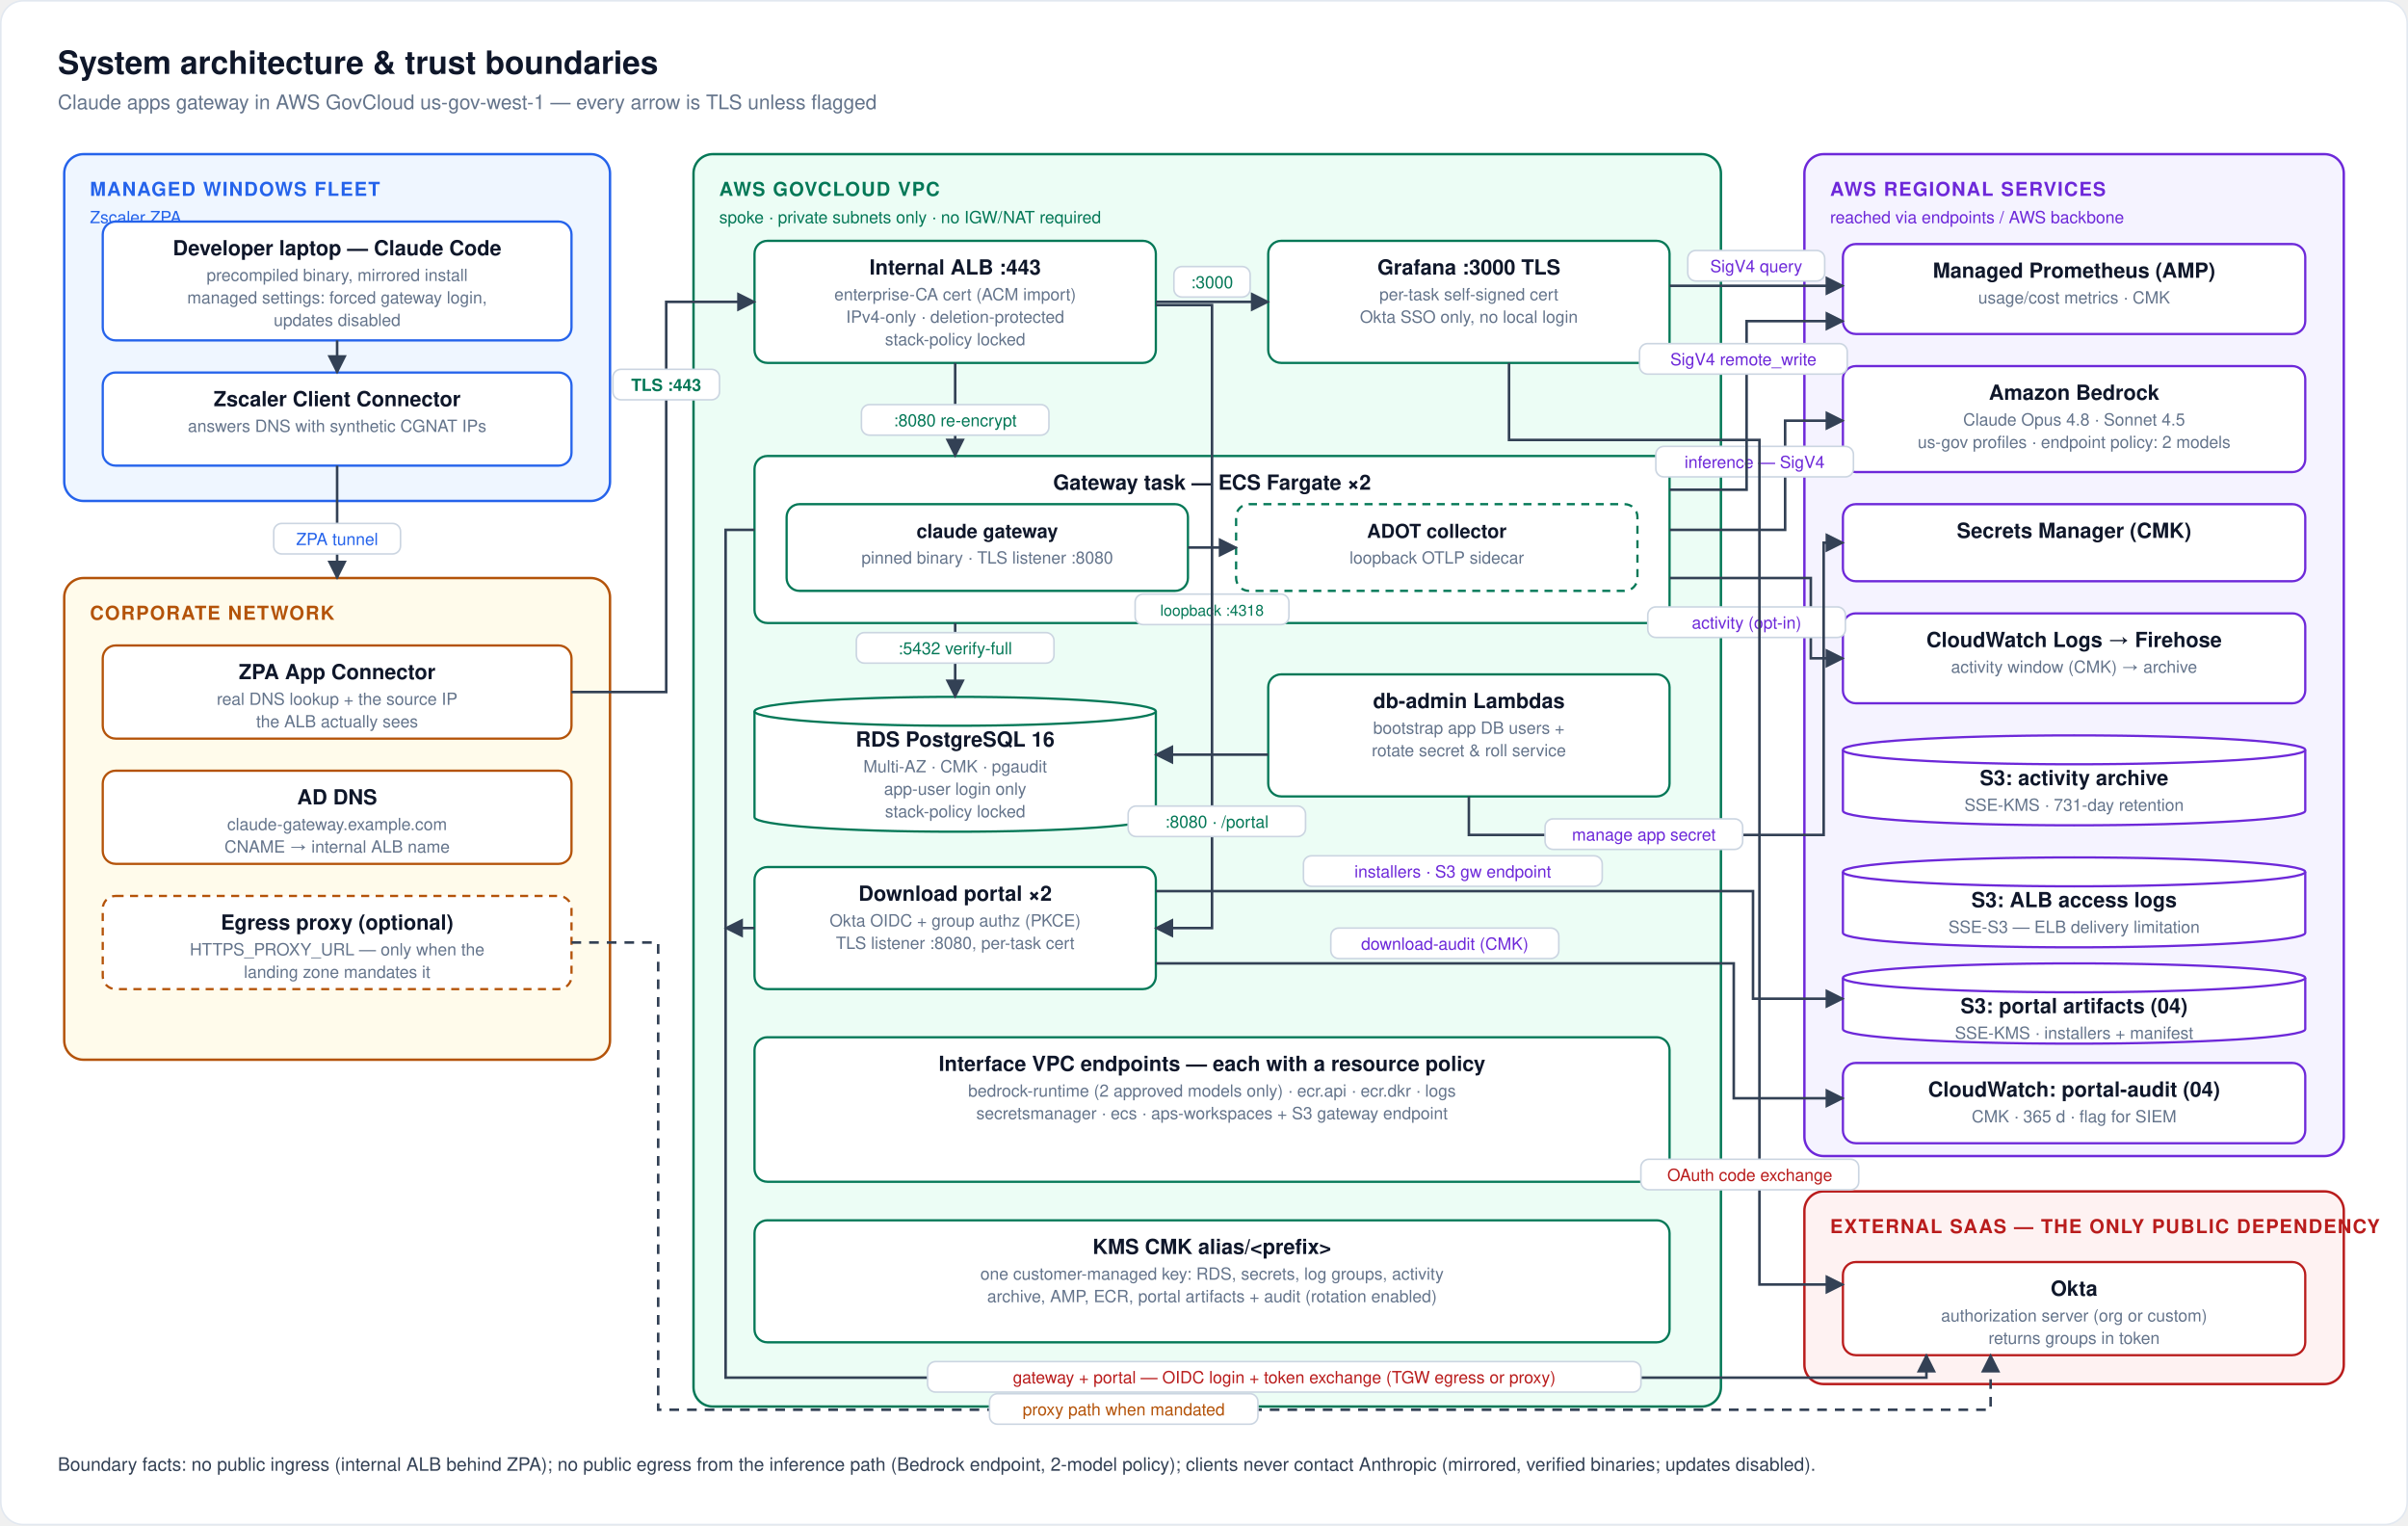
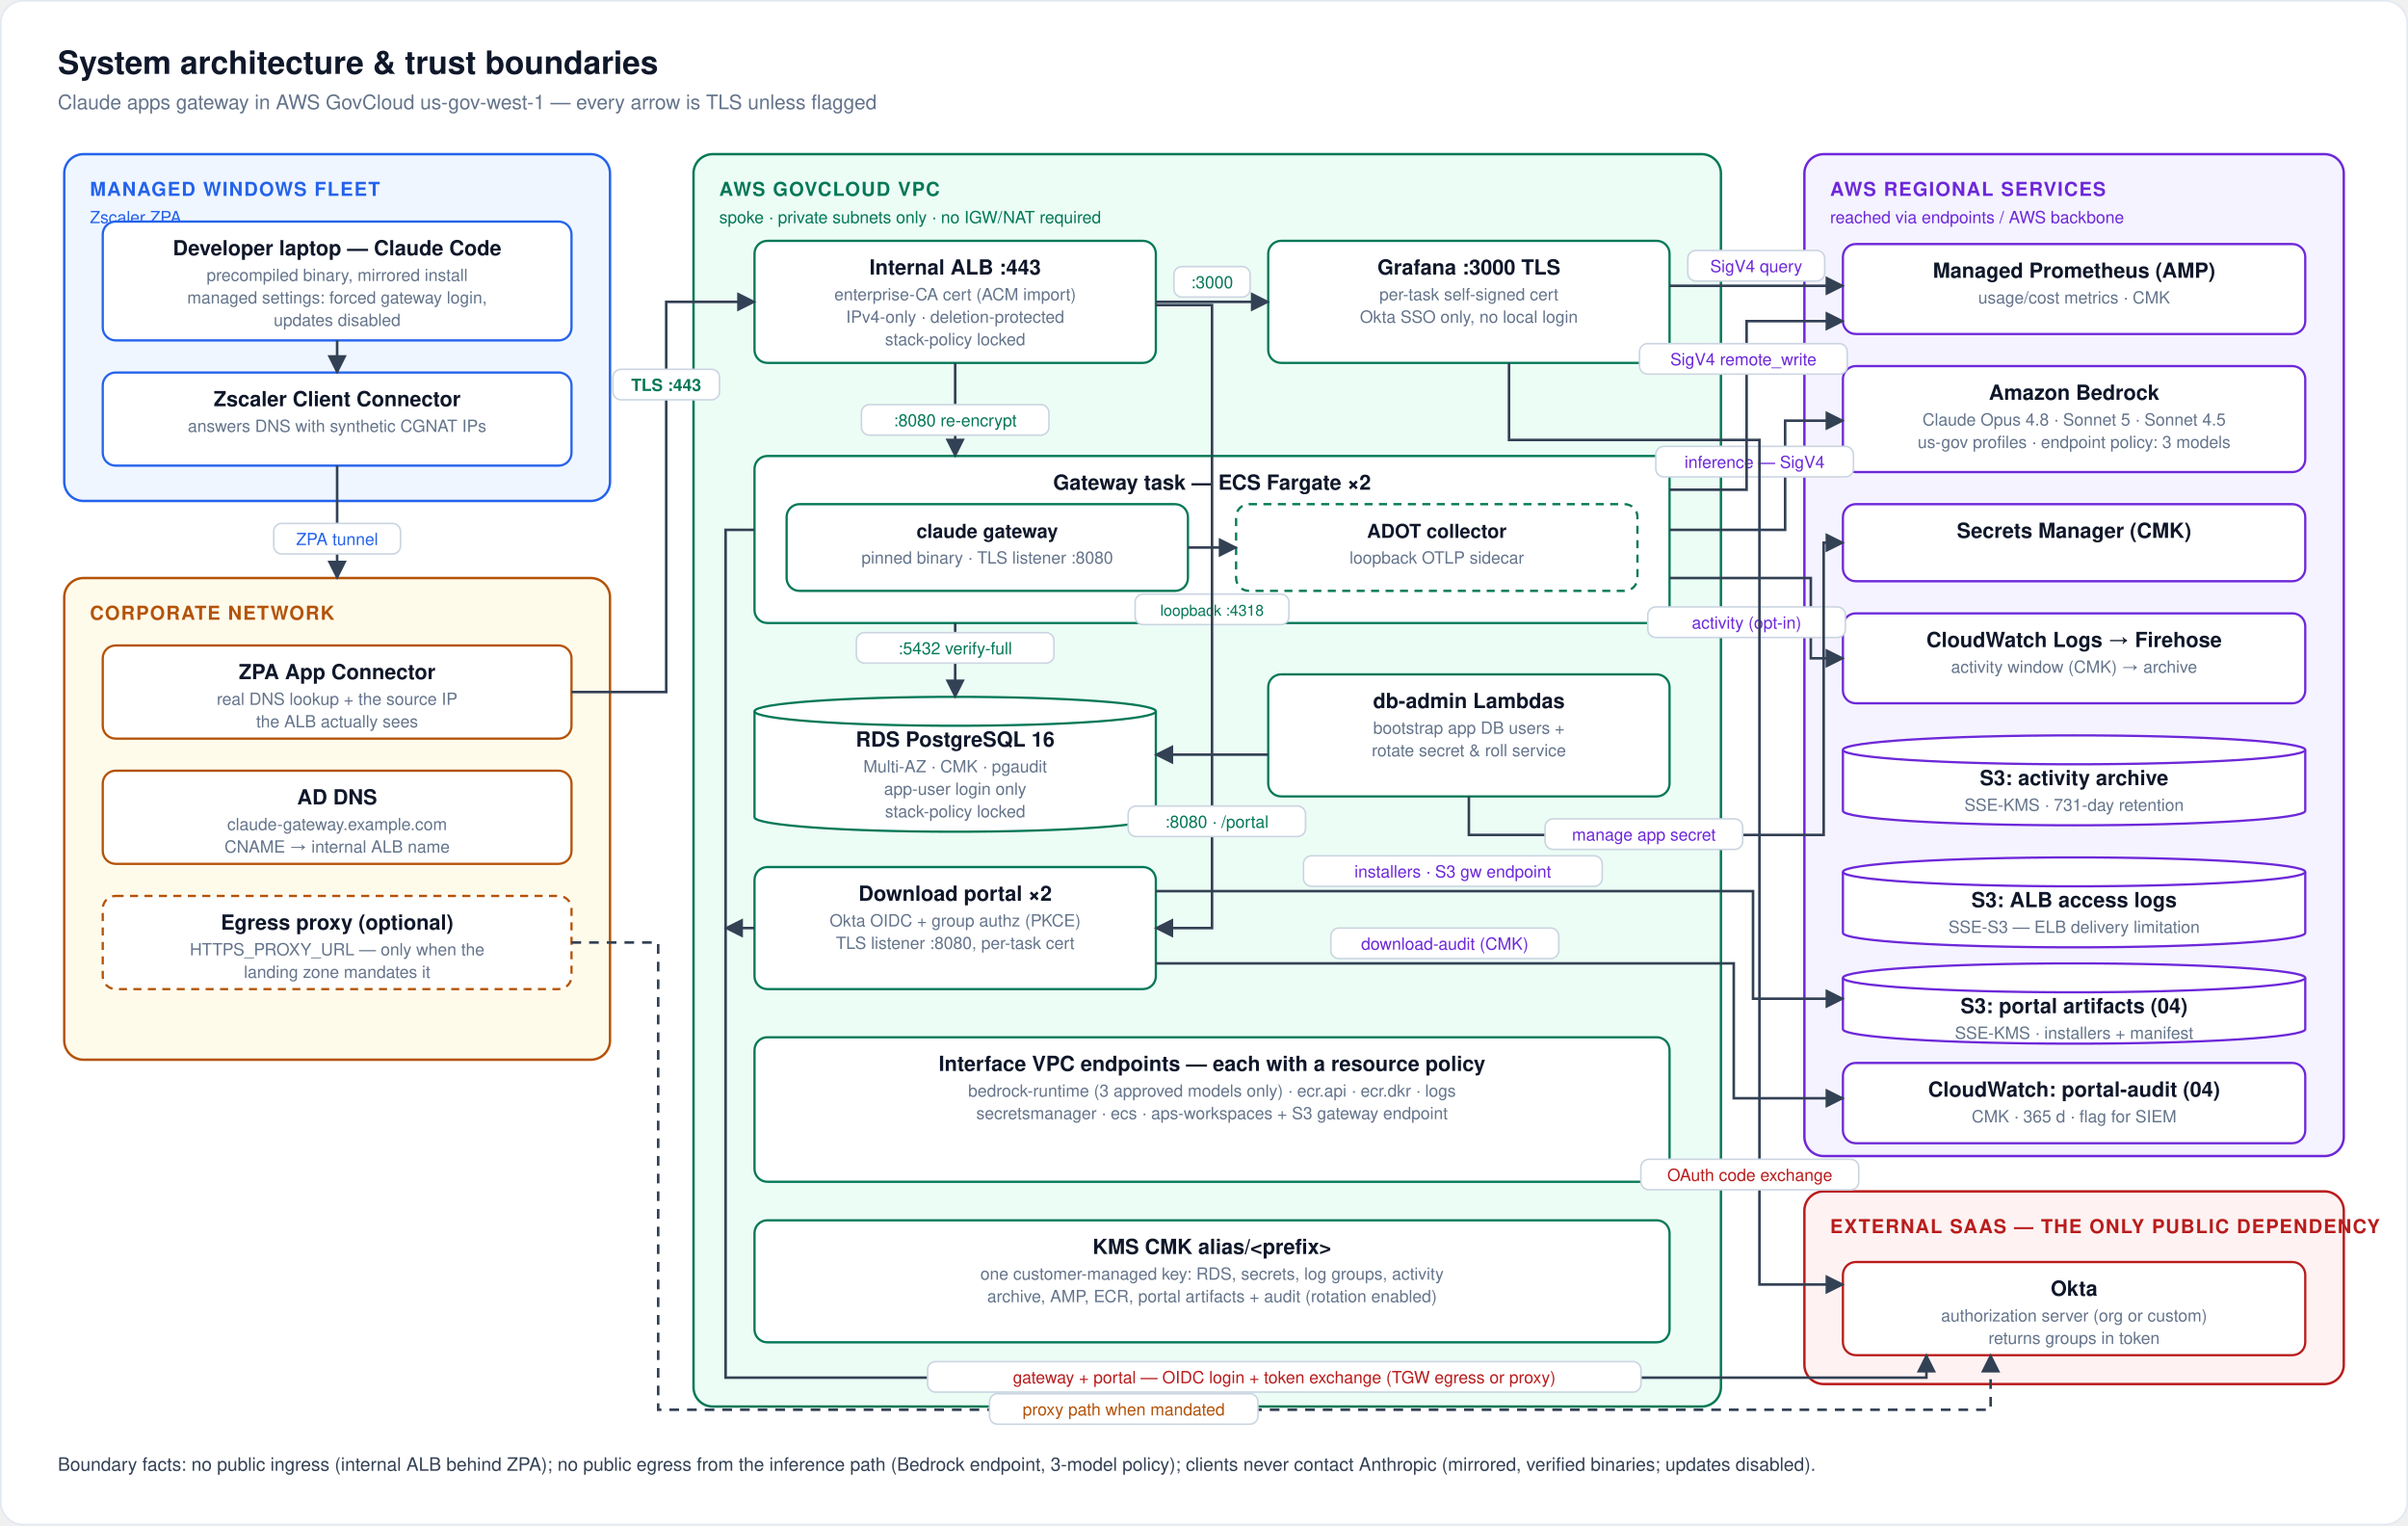
<svg xmlns="http://www.w3.org/2000/svg" width="1500" height="950" viewBox="0 0 1500 950">
  <defs>
    <marker id="arr" viewBox="0 0 10 10" refX="9" refY="5" markerWidth="7.5" markerHeight="7.5" orient="auto-start-reverse">
      <path d="M 0 0 L 10 5 L 0 10 z" fill="#334155" />
    </marker>
  </defs>
  <rect x="0.5" y="0.5" width="1499" height="949" rx="14" fill="#FFFFFF" stroke="#E2E8F0" />
  <text x="36" y="46" font-family="Helvetica, Arial, sans-serif" font-size="20" fill="#0F172A" font-weight="bold" text-anchor="start">System architecture &amp; trust boundaries</text>
  <text x="36" y="68" font-family="Helvetica, Arial, sans-serif" font-size="12.5" fill="#64748B" font-weight="normal" text-anchor="start">Claude apps gateway in AWS GovCloud us-gov-west-1 — every arrow is TLS unless flagged</text>
  <rect x="40" y="96" width="340" height="216" rx="12" fill="#EFF6FF" stroke="#2563EB" stroke-width="1.5" />
  <text x="56" y="122" font-family="Helvetica, Arial, sans-serif" font-size="12" fill="#2563EB" font-weight="bold" text-anchor="start" letter-spacing="0.06em">MANAGED WINDOWS FLEET</text>
  <text x="56" y="139" font-family="Helvetica, Arial, sans-serif" font-size="10.5" fill="#2563EB" font-weight="normal" text-anchor="start">Zscaler ZPA</text>
  <rect x="64" y="138" width="292" height="74" rx="8" fill="#FFFFFF" stroke="#2563EB" stroke-width="1.4" />
  <text x="210.0" y="159" font-family="Helvetica, Arial, sans-serif" font-size="13" fill="#0F172A" font-weight="bold" text-anchor="middle">Developer laptop — Claude Code</text>
  <text x="210.0" y="175" font-family="Helvetica, Arial, sans-serif" font-size="10.5" fill="#64748B" font-weight="normal" text-anchor="middle">precompiled binary, mirrored install</text>
  <text x="210.0" y="189" font-family="Helvetica, Arial, sans-serif" font-size="10.5" fill="#64748B" font-weight="normal" text-anchor="middle">managed settings: forced gateway login,</text>
  <text x="210.0" y="203" font-family="Helvetica, Arial, sans-serif" font-size="10.5" fill="#64748B" font-weight="normal" text-anchor="middle">updates disabled</text>
  <rect x="64" y="232" width="292" height="58" rx="8" fill="#FFFFFF" stroke="#2563EB" stroke-width="1.4" />
  <text x="210.0" y="253" font-family="Helvetica, Arial, sans-serif" font-size="13" fill="#0F172A" font-weight="bold" text-anchor="middle">Zscaler Client Connector</text>
  <text x="210.0" y="269" font-family="Helvetica, Arial, sans-serif" font-size="10.5" fill="#64748B" font-weight="normal" text-anchor="middle">answers DNS with synthetic CGNAT IPs</text>
  <rect x="40" y="360" width="340" height="300" rx="12" fill="#FFFBEB" stroke="#B45309" stroke-width="1.5" />
  <text x="56" y="386" font-family="Helvetica, Arial, sans-serif" font-size="12" fill="#B45309" font-weight="bold" text-anchor="start" letter-spacing="0.06em">CORPORATE NETWORK</text>
  <rect x="64" y="402" width="292" height="58" rx="8" fill="#FFFFFF" stroke="#B45309" stroke-width="1.4" />
  <text x="210.0" y="423" font-family="Helvetica, Arial, sans-serif" font-size="13" fill="#0F172A" font-weight="bold" text-anchor="middle">ZPA App Connector</text>
  <text x="210.0" y="439" font-family="Helvetica, Arial, sans-serif" font-size="10.5" fill="#64748B" font-weight="normal" text-anchor="middle">real DNS lookup + the source IP</text>
  <text x="210.0" y="453" font-family="Helvetica, Arial, sans-serif" font-size="10.5" fill="#64748B" font-weight="normal" text-anchor="middle">the ALB actually sees</text>
  <rect x="64" y="480" width="292" height="58" rx="8" fill="#FFFFFF" stroke="#B45309" stroke-width="1.4" />
  <text x="210.0" y="501" font-family="Helvetica, Arial, sans-serif" font-size="13" fill="#0F172A" font-weight="bold" text-anchor="middle">AD DNS</text>
  <text x="210.0" y="517" font-family="Helvetica, Arial, sans-serif" font-size="10.5" fill="#64748B" font-weight="normal" text-anchor="middle">claude-gateway.example.com</text>
  <text x="210.0" y="531" font-family="Helvetica, Arial, sans-serif" font-size="10.5" fill="#64748B" font-weight="normal" text-anchor="middle">CNAME → internal ALB name</text>
  <rect x="64" y="558" width="292" height="58" rx="8" fill="#FFFFFF" stroke="#B45309" stroke-width="1.4" stroke-dasharray="5 4" />
  <text x="210.0" y="579" font-family="Helvetica, Arial, sans-serif" font-size="13" fill="#0F172A" font-weight="bold" text-anchor="middle">Egress proxy (optional)</text>
  <text x="210.0" y="595" font-family="Helvetica, Arial, sans-serif" font-size="10.5" fill="#64748B" font-weight="normal" text-anchor="middle">HTTPS_PROXY_URL — only when the</text>
  <text x="210.0" y="609" font-family="Helvetica, Arial, sans-serif" font-size="10.5" fill="#64748B" font-weight="normal" text-anchor="middle">landing zone mandates it</text>
  <rect x="432" y="96" width="640" height="780" rx="12" fill="#ECFDF5" stroke="#047857" stroke-width="1.5" />
  <text x="448" y="122" font-family="Helvetica, Arial, sans-serif" font-size="12" fill="#047857" font-weight="bold" text-anchor="start" letter-spacing="0.06em">AWS GOVCLOUD VPC</text>
  <text x="448" y="139" font-family="Helvetica, Arial, sans-serif" font-size="10.5" fill="#047857" font-weight="normal" text-anchor="start">spoke · private subnets only · no IGW/NAT required</text>
  <rect x="470" y="150" width="250" height="76" rx="8" fill="#FFFFFF" stroke="#047857" stroke-width="1.4" />
  <text x="595.0" y="171" font-family="Helvetica, Arial, sans-serif" font-size="13" fill="#0F172A" font-weight="bold" text-anchor="middle">Internal ALB  :443</text>
  <text x="595.0" y="187" font-family="Helvetica, Arial, sans-serif" font-size="10.5" fill="#64748B" font-weight="normal" text-anchor="middle">enterprise-CA cert (ACM import)</text>
  <text x="595.0" y="201" font-family="Helvetica, Arial, sans-serif" font-size="10.5" fill="#64748B" font-weight="normal" text-anchor="middle">IPv4-only · deletion-protected</text>
  <text x="595.0" y="215" font-family="Helvetica, Arial, sans-serif" font-size="10.5" fill="#64748B" font-weight="normal" text-anchor="middle">stack-policy locked</text>
  <rect x="790" y="150" width="250" height="76" rx="8" fill="#FFFFFF" stroke="#047857" stroke-width="1.4" />
  <text x="915.0" y="171" font-family="Helvetica, Arial, sans-serif" font-size="13" fill="#0F172A" font-weight="bold" text-anchor="middle">Grafana  :3000 TLS</text>
  <text x="915.0" y="187" font-family="Helvetica, Arial, sans-serif" font-size="10.5" fill="#64748B" font-weight="normal" text-anchor="middle">per-task self-signed cert</text>
  <text x="915.0" y="201" font-family="Helvetica, Arial, sans-serif" font-size="10.5" fill="#64748B" font-weight="normal" text-anchor="middle">Okta SSO only, no local login</text>
  <rect x="470" y="284" width="570" height="104" rx="8" fill="#FFFFFF" stroke="#047857" stroke-width="1.4" />
  <text x="755.0" y="305" font-family="Helvetica, Arial, sans-serif" font-size="13" fill="#0F172A" font-weight="bold" text-anchor="middle">Gateway task — ECS Fargate ×2</text>
  <rect x="490" y="314" width="250" height="54" rx="8" fill="#FFFFFF" stroke="#047857" stroke-width="1.4" />
  <text x="615.0" y="335" font-family="Helvetica, Arial, sans-serif" font-size="12" fill="#0F172A" font-weight="bold" text-anchor="middle">claude gateway</text>
  <text x="615.0" y="351" font-family="Helvetica, Arial, sans-serif" font-size="10.5" fill="#64748B" font-weight="normal" text-anchor="middle">pinned binary · TLS listener :8080</text>
  <rect x="770" y="314" width="250" height="54" rx="8" fill="#FFFFFF" stroke="#047857" stroke-width="1.4" stroke-dasharray="5 4" />
  <text x="895.0" y="335" font-family="Helvetica, Arial, sans-serif" font-size="12" fill="#0F172A" font-weight="bold" text-anchor="middle">ADOT collector</text>
  <text x="895.0" y="351" font-family="Helvetica, Arial, sans-serif" font-size="10.5" fill="#64748B" font-weight="normal" text-anchor="middle">loopback OTLP sidecar</text>
  <path d="M740 341 L770 341" fill="none" stroke="#334155" stroke-width="1.6" marker-end="url(#arr)" />
  <rect x="707.1" y="370" width="95.8" height="19" rx="5" fill="#FFFFFF" stroke="#CBD5E1" />
  <text x="755" y="383.5" font-family="Helvetica, Arial, sans-serif" font-size="9.5" fill="#047857" font-weight="normal" text-anchor="middle">loopback :4318</text>
  <path d="M470 443 a 125.0 9 0 0 1 250 0 v 66 a 125.0 9 0 0 1 -250 0 Z" fill="#FFFFFF" stroke="#047857" stroke-width="1.4" />
  <path d="M470 443 a 125.0 9 0 0 0 250 0" fill="none" stroke="#047857" stroke-width="1.4" />
  <text x="595.0" y="465" font-family="Helvetica, Arial, sans-serif" font-size="13" fill="#0F172A" font-weight="bold" text-anchor="middle">RDS PostgreSQL 16</text>
  <text x="595.0" y="481" font-family="Helvetica, Arial, sans-serif" font-size="10.5" fill="#64748B" font-weight="normal" text-anchor="middle">Multi-AZ · CMK · pgaudit</text>
  <text x="595.0" y="495" font-family="Helvetica, Arial, sans-serif" font-size="10.5" fill="#64748B" font-weight="normal" text-anchor="middle">app-user login only</text>
  <text x="595.0" y="509" font-family="Helvetica, Arial, sans-serif" font-size="10.5" fill="#64748B" font-weight="normal" text-anchor="middle">stack-policy locked</text>
  <rect x="790" y="420" width="250" height="76" rx="8" fill="#FFFFFF" stroke="#047857" stroke-width="1.4" />
  <text x="915.0" y="441" font-family="Helvetica, Arial, sans-serif" font-size="13" fill="#0F172A" font-weight="bold" text-anchor="middle">db-admin Lambdas</text>
  <text x="915.0" y="457" font-family="Helvetica, Arial, sans-serif" font-size="10.5" fill="#64748B" font-weight="normal" text-anchor="middle">bootstrap app DB users +</text>
  <text x="915.0" y="471" font-family="Helvetica, Arial, sans-serif" font-size="10.5" fill="#64748B" font-weight="normal" text-anchor="middle">rotate secret &amp; roll service</text>
  <rect x="470" y="540" width="250" height="76" rx="8" fill="#FFFFFF" stroke="#047857" stroke-width="1.4" />
  <text x="595.0" y="561" font-family="Helvetica, Arial, sans-serif" font-size="13" fill="#0F172A" font-weight="bold" text-anchor="middle">Download portal ×2</text>
  <text x="595.0" y="577" font-family="Helvetica, Arial, sans-serif" font-size="10.5" fill="#64748B" font-weight="normal" text-anchor="middle">Okta OIDC + group authz (PKCE)</text>
  <text x="595.0" y="591" font-family="Helvetica, Arial, sans-serif" font-size="10.5" fill="#64748B" font-weight="normal" text-anchor="middle">TLS listener :8080, per-task cert</text>
  <rect x="470" y="646" width="570" height="90" rx="8" fill="#FFFFFF" stroke="#047857" stroke-width="1.4" />
  <text x="755.0" y="667" font-family="Helvetica, Arial, sans-serif" font-size="13" fill="#0F172A" font-weight="bold" text-anchor="middle">Interface VPC endpoints — each with a resource policy</text>
-   <text x="755.0" y="683" font-family="Helvetica, Arial, sans-serif" font-size="10.5" fill="#64748B" font-weight="normal" text-anchor="middle">bedrock-runtime (2 approved models only) · ecr.api · ecr.dkr · logs</text>
+   <text x="755.0" y="683" font-family="Helvetica, Arial, sans-serif" font-size="10.5" fill="#64748B" font-weight="normal" text-anchor="middle">bedrock-runtime (3 approved models only) · ecr.api · ecr.dkr · logs</text>
  <text x="755.0" y="697" font-family="Helvetica, Arial, sans-serif" font-size="10.5" fill="#64748B" font-weight="normal" text-anchor="middle">secretsmanager · ecs · aps-workspaces  +  S3 gateway endpoint</text>
  <rect x="470" y="760" width="570" height="76" rx="8" fill="#FFFFFF" stroke="#047857" stroke-width="1.4" />
  <text x="755.0" y="781" font-family="Helvetica, Arial, sans-serif" font-size="13" fill="#0F172A" font-weight="bold" text-anchor="middle">KMS CMK  alias/&lt;prefix&gt;</text>
  <text x="755.0" y="797" font-family="Helvetica, Arial, sans-serif" font-size="10.5" fill="#64748B" font-weight="normal" text-anchor="middle">one customer-managed key: RDS, secrets, log groups, activity</text>
  <text x="755.0" y="811" font-family="Helvetica, Arial, sans-serif" font-size="10.5" fill="#64748B" font-weight="normal" text-anchor="middle">archive, AMP, ECR, portal artifacts + audit (rotation enabled)</text>
  <rect x="1124" y="96" width="336" height="624" rx="12" fill="#F5F3FF" stroke="#6D28D9" stroke-width="1.5" />
  <text x="1140" y="122" font-family="Helvetica, Arial, sans-serif" font-size="12" fill="#6D28D9" font-weight="bold" text-anchor="start" letter-spacing="0.06em">AWS REGIONAL SERVICES</text>
  <text x="1140" y="139" font-family="Helvetica, Arial, sans-serif" font-size="10.5" fill="#6D28D9" font-weight="normal" text-anchor="start">reached via endpoints / AWS backbone</text>
  <rect x="1148" y="152" width="288" height="56" rx="8" fill="#FFFFFF" stroke="#6D28D9" stroke-width="1.4" />
  <text x="1292.0" y="173" font-family="Helvetica, Arial, sans-serif" font-size="13" fill="#0F172A" font-weight="bold" text-anchor="middle">Managed Prometheus (AMP)</text>
  <text x="1292.0" y="189" font-family="Helvetica, Arial, sans-serif" font-size="10.5" fill="#64748B" font-weight="normal" text-anchor="middle">usage/cost metrics · CMK</text>
  <rect x="1148" y="228" width="288" height="66" rx="8" fill="#FFFFFF" stroke="#6D28D9" stroke-width="1.4" />
  <text x="1292.0" y="249" font-family="Helvetica, Arial, sans-serif" font-size="13" fill="#0F172A" font-weight="bold" text-anchor="middle">Amazon Bedrock</text>
-   <text x="1292.0" y="265" font-family="Helvetica, Arial, sans-serif" font-size="10.5" fill="#64748B" font-weight="normal" text-anchor="middle">Claude Opus 4.8 · Sonnet 4.5</text>
-   <text x="1292.0" y="279" font-family="Helvetica, Arial, sans-serif" font-size="10.5" fill="#64748B" font-weight="normal" text-anchor="middle">us-gov profiles · endpoint policy: 2 models</text>
+   <text x="1292.0" y="265" font-family="Helvetica, Arial, sans-serif" font-size="10.5" fill="#64748B" font-weight="normal" text-anchor="middle">Claude Opus 4.8 · Sonnet 5 · Sonnet 4.5</text>
+   <text x="1292.0" y="279" font-family="Helvetica, Arial, sans-serif" font-size="10.5" fill="#64748B" font-weight="normal" text-anchor="middle">us-gov profiles · endpoint policy: 3 models</text>
  <rect x="1148" y="314" width="288" height="48" rx="8" fill="#FFFFFF" stroke="#6D28D9" stroke-width="1.4" />
  <text x="1292.0" y="335" font-family="Helvetica, Arial, sans-serif" font-size="13" fill="#0F172A" font-weight="bold" text-anchor="middle">Secrets Manager (CMK)</text>
  <rect x="1148" y="382" width="288" height="56" rx="8" fill="#FFFFFF" stroke="#6D28D9" stroke-width="1.4" />
  <text x="1292.0" y="403" font-family="Helvetica, Arial, sans-serif" font-size="13" fill="#0F172A" font-weight="bold" text-anchor="middle">CloudWatch Logs → Firehose</text>
  <text x="1292.0" y="419" font-family="Helvetica, Arial, sans-serif" font-size="10.5" fill="#64748B" font-weight="normal" text-anchor="middle">activity window (CMK) → archive</text>
  <path d="M1148 467 a 144.0 9 0 0 1 288 0 v 38 a 144.0 9 0 0 1 -288 0 Z" fill="#FFFFFF" stroke="#6D28D9" stroke-width="1.4" />
  <path d="M1148 467 a 144.0 9 0 0 0 288 0" fill="none" stroke="#6D28D9" stroke-width="1.4" />
  <text x="1292.0" y="489" font-family="Helvetica, Arial, sans-serif" font-size="13" fill="#0F172A" font-weight="bold" text-anchor="middle">S3: activity archive</text>
  <text x="1292.0" y="505" font-family="Helvetica, Arial, sans-serif" font-size="10.5" fill="#64748B" font-weight="normal" text-anchor="middle">SSE-KMS · 731-day retention</text>
  <path d="M1148 543 a 144.0 9 0 0 1 288 0 v 38 a 144.0 9 0 0 1 -288 0 Z" fill="#FFFFFF" stroke="#6D28D9" stroke-width="1.4" />
  <path d="M1148 543 a 144.0 9 0 0 0 288 0" fill="none" stroke="#6D28D9" stroke-width="1.4" />
  <text x="1292.0" y="565" font-family="Helvetica, Arial, sans-serif" font-size="13" fill="#0F172A" font-weight="bold" text-anchor="middle">S3: ALB access logs</text>
  <text x="1292.0" y="581" font-family="Helvetica, Arial, sans-serif" font-size="10.5" fill="#64748B" font-weight="normal" text-anchor="middle">SSE-S3 — ELB delivery limitation</text>
  <path d="M1148 609 a 144.0 9 0 0 1 288 0 v 32 a 144.0 9 0 0 1 -288 0 Z" fill="#FFFFFF" stroke="#6D28D9" stroke-width="1.4" />
  <path d="M1148 609 a 144.0 9 0 0 0 288 0" fill="none" stroke="#6D28D9" stroke-width="1.4" />
  <text x="1292.0" y="631" font-family="Helvetica, Arial, sans-serif" font-size="13" fill="#0F172A" font-weight="bold" text-anchor="middle">S3: portal artifacts (04)</text>
  <text x="1292.0" y="647" font-family="Helvetica, Arial, sans-serif" font-size="10.5" fill="#64748B" font-weight="normal" text-anchor="middle">SSE-KMS · installers + manifest</text>
  <rect x="1148" y="662" width="288" height="50" rx="8" fill="#FFFFFF" stroke="#6D28D9" stroke-width="1.4" />
  <text x="1292.0" y="683" font-family="Helvetica, Arial, sans-serif" font-size="13" fill="#0F172A" font-weight="bold" text-anchor="middle">CloudWatch: portal-audit (04)</text>
  <text x="1292.0" y="699" font-family="Helvetica, Arial, sans-serif" font-size="10.5" fill="#64748B" font-weight="normal" text-anchor="middle">CMK · 365 d · flag for SIEM</text>
  <rect x="1124" y="742" width="336" height="120" rx="12" fill="#FEF2F2" stroke="#B91C1C" stroke-width="1.5" />
  <text x="1140" y="768" font-family="Helvetica, Arial, sans-serif" font-size="12" fill="#B91C1C" font-weight="bold" text-anchor="start" letter-spacing="0.06em">EXTERNAL SAAS — THE ONLY PUBLIC DEPENDENCY</text>
  <rect x="1148" y="786" width="288" height="58" rx="8" fill="#FFFFFF" stroke="#B91C1C" stroke-width="1.4" />
  <text x="1292.0" y="807" font-family="Helvetica, Arial, sans-serif" font-size="13" fill="#0F172A" font-weight="bold" text-anchor="middle">Okta</text>
  <text x="1292.0" y="823" font-family="Helvetica, Arial, sans-serif" font-size="10.5" fill="#64748B" font-weight="normal" text-anchor="middle">authorization server (org or custom)</text>
  <text x="1292.0" y="837" font-family="Helvetica, Arial, sans-serif" font-size="10.5" fill="#64748B" font-weight="normal" text-anchor="middle">returns groups in token</text>
  <path d="M210 212 L210 232" fill="none" stroke="#334155" stroke-width="1.6" marker-end="url(#arr)" />
  <path d="M210 290 L210 360" fill="none" stroke="#334155" stroke-width="1.6" marker-end="url(#arr)" />
  <rect x="170.5" y="326" width="79.0" height="19" rx="5" fill="#FFFFFF" stroke="#CBD5E1" />
  <text x="210" y="339.5" font-family="Helvetica, Arial, sans-serif" font-size="10.5" fill="#2563EB" font-weight="normal" text-anchor="middle">ZPA tunnel</text>
  <path d="M356 431 L415 431 L415 188 L470 188" fill="none" stroke="#334155" stroke-width="1.6" marker-end="url(#arr)" />
  <rect x="381.8" y="230" width="66.4" height="19" rx="5" fill="#FFFFFF" stroke="#CBD5E1" />
  <text x="415" y="243.5" font-family="Helvetica, Arial, sans-serif" font-size="10.5" fill="#047857" font-weight="bold" text-anchor="middle">TLS :443</text>
  <path d="M720 188 L790 188" fill="none" stroke="#334155" stroke-width="1.6" marker-end="url(#arr)" />
  <rect x="731.25" y="166" width="47.5" height="19" rx="5" fill="#FFFFFF" stroke="#CBD5E1" />
  <text x="755" y="179.5" font-family="Helvetica, Arial, sans-serif" font-size="10.5" fill="#047857" font-weight="normal" text-anchor="middle">:3000</text>
  <path d="M595 226 L595 284" fill="none" stroke="#334155" stroke-width="1.6" marker-end="url(#arr)" />
  <rect x="536.6" y="252" width="116.8" height="19" rx="5" fill="#FFFFFF" stroke="#CBD5E1" />
  <text x="595" y="265.5" font-family="Helvetica, Arial, sans-serif" font-size="10.5" fill="#047857" font-weight="normal" text-anchor="middle">:8080 re-encrypt</text>
  <path d="M595 388 L595 434" fill="none" stroke="#334155" stroke-width="1.6" marker-end="url(#arr)" />
  <rect x="533.45" y="394" width="123.1" height="19" rx="5" fill="#FFFFFF" stroke="#CBD5E1" />
  <text x="595" y="407.5" font-family="Helvetica, Arial, sans-serif" font-size="10.5" fill="#047857" font-weight="normal" text-anchor="middle">:5432 verify-full</text>
  <path d="M1040 178 L1148 178" fill="none" stroke="#334155" stroke-width="1.6" marker-end="url(#arr)" />
  <rect x="1051.35" y="156" width="85.3" height="19" rx="5" fill="#FFFFFF" stroke="#CBD5E1" />
  <text x="1094" y="169.5" font-family="Helvetica, Arial, sans-serif" font-size="10.5" fill="#6D28D9" font-weight="normal" text-anchor="middle">SigV4 query</text>
  <path d="M1040 330 L1112 330 L1112 262 L1148 262" fill="none" stroke="#334155" stroke-width="1.6" marker-end="url(#arr)" />
  <rect x="1031.45" y="278" width="123.1" height="19" rx="5" fill="#FFFFFF" stroke="#CBD5E1" />
  <text x="1093" y="291.5" font-family="Helvetica, Arial, sans-serif" font-size="10.5" fill="#6D28D9" font-weight="normal" text-anchor="middle">inference — SigV4</text>
  <path d="M1040 305 L1088 305 L1088 200 L1148 200" fill="none" stroke="#334155" stroke-width="1.6" marker-end="url(#arr)" />
  <rect x="1021.3" y="214" width="129.4" height="19" rx="5" fill="#FFFFFF" stroke="#CBD5E1" />
  <text x="1086" y="227.5" font-family="Helvetica, Arial, sans-serif" font-size="10.5" fill="#6D28D9" font-weight="normal" text-anchor="middle">SigV4 remote_write</text>
  <path d="M1040 360 L1128 360 L1128 410 L1148 410" fill="none" stroke="#334155" stroke-width="1.6" marker-end="url(#arr)" />
  <rect x="1026.45" y="378" width="123.1" height="19" rx="5" fill="#FFFFFF" stroke="#CBD5E1" />
  <text x="1088" y="391.5" font-family="Helvetica, Arial, sans-serif" font-size="10.5" fill="#6D28D9" font-weight="normal" text-anchor="middle">activity (opt-in)</text>
  <path d="M790 470 L720 470" fill="none" stroke="#334155" stroke-width="1.6" marker-end="url(#arr)" />
  <path d="M915 496 L915 520 L1136 520 L1136 338 L1148 338" fill="none" stroke="#334155" stroke-width="1.6" marker-end="url(#arr)" />
  <rect x="962.45" y="510" width="123.1" height="19" rx="5" fill="#FFFFFF" stroke="#CBD5E1" />
  <text x="1024" y="523.5" font-family="Helvetica, Arial, sans-serif" font-size="10.5" fill="#6D28D9" font-weight="normal" text-anchor="middle">manage app secret</text>
  <path d="M720 190 L755 190 L755 578 L720 578" fill="none" stroke="#334155" stroke-width="1.6" marker-end="url(#arr)" />
  <rect x="702.75" y="502" width="110.5" height="19" rx="5" fill="#FFFFFF" stroke="#CBD5E1" />
  <text x="758" y="515.5" font-family="Helvetica, Arial, sans-serif" font-size="10.5" fill="#047857" font-weight="normal" text-anchor="middle">:8080 · /portal</text>
  <path d="M720 555 L1092 555 L1092 622 L1148 622" fill="none" stroke="#334155" stroke-width="1.6" marker-end="url(#arr)" />
  <rect x="811.95" y="533" width="186.1" height="19" rx="5" fill="#FFFFFF" stroke="#CBD5E1" />
  <text x="905" y="546.5" font-family="Helvetica, Arial, sans-serif" font-size="10.5" fill="#6D28D9" font-weight="normal" text-anchor="middle">installers · S3 gw endpoint</text>
  <path d="M720 600 L1080 600 L1080 684 L1148 684" fill="none" stroke="#334155" stroke-width="1.6" marker-end="url(#arr)" />
  <rect x="829.0" y="578" width="142.0" height="19" rx="5" fill="#FFFFFF" stroke="#CBD5E1" />
  <text x="900" y="591.5" font-family="Helvetica, Arial, sans-serif" font-size="10.5" fill="#6D28D9" font-weight="normal" text-anchor="middle">download-audit (CMK)</text>
  <path d="M470 330 L452 330 L452 858 L1200 858 L1200 844" fill="none" stroke="#334155" stroke-width="1.6" marker-end="url(#arr)" />
  <path d="M470 578 L452 578" fill="none" stroke="#334155" stroke-width="1.6" marker-end="url(#arr)" />
  <rect x="577.8" y="848" width="444.4" height="19" rx="5" fill="#FFFFFF" stroke="#CBD5E1" />
  <text x="800" y="861.5" font-family="Helvetica, Arial, sans-serif" font-size="10.5" fill="#B91C1C" font-weight="normal" text-anchor="middle">gateway + portal — OIDC login + token exchange (TGW egress or proxy)</text>
  <path d="M940 226 L940 274 L1096 274 L1096 800 L1148 800" fill="none" stroke="#334155" stroke-width="1.6" marker-end="url(#arr)" />
  <rect x="1022.15" y="722" width="135.7" height="19" rx="5" fill="#FFFFFF" stroke="#CBD5E1" />
  <text x="1090" y="735.5" font-family="Helvetica, Arial, sans-serif" font-size="10.5" fill="#B91C1C" font-weight="normal" text-anchor="middle">OAuth code exchange</text>
  <path d="M356 587 L410 587 L410 878 L1240 878 L1240 844" fill="none" stroke="#334155" stroke-width="1.6" stroke-dasharray="6 5" marker-end="url(#arr)" />
  <rect x="616.4" y="868" width="167.2" height="19" rx="5" fill="#FFFFFF" stroke="#CBD5E1" />
  <text x="700" y="881.5" font-family="Helvetica, Arial, sans-serif" font-size="10.5" fill="#B45309" font-weight="normal" text-anchor="middle">proxy path when mandated</text>
-   <text x="36" y="916" font-family="Helvetica, Arial, sans-serif" font-size="11.5" fill="#334155" font-weight="normal" text-anchor="start">Boundary facts: no public ingress (internal ALB behind ZPA); no public egress from the inference path (Bedrock endpoint, 2-model policy); clients never contact Anthropic (mirrored, verified binaries; updates disabled).</text>
+   <text x="36" y="916" font-family="Helvetica, Arial, sans-serif" font-size="11.5" fill="#334155" font-weight="normal" text-anchor="start">Boundary facts: no public ingress (internal ALB behind ZPA); no public egress from the inference path (Bedrock endpoint, 3-model policy); clients never contact Anthropic (mirrored, verified binaries; updates disabled).</text>
</svg>
